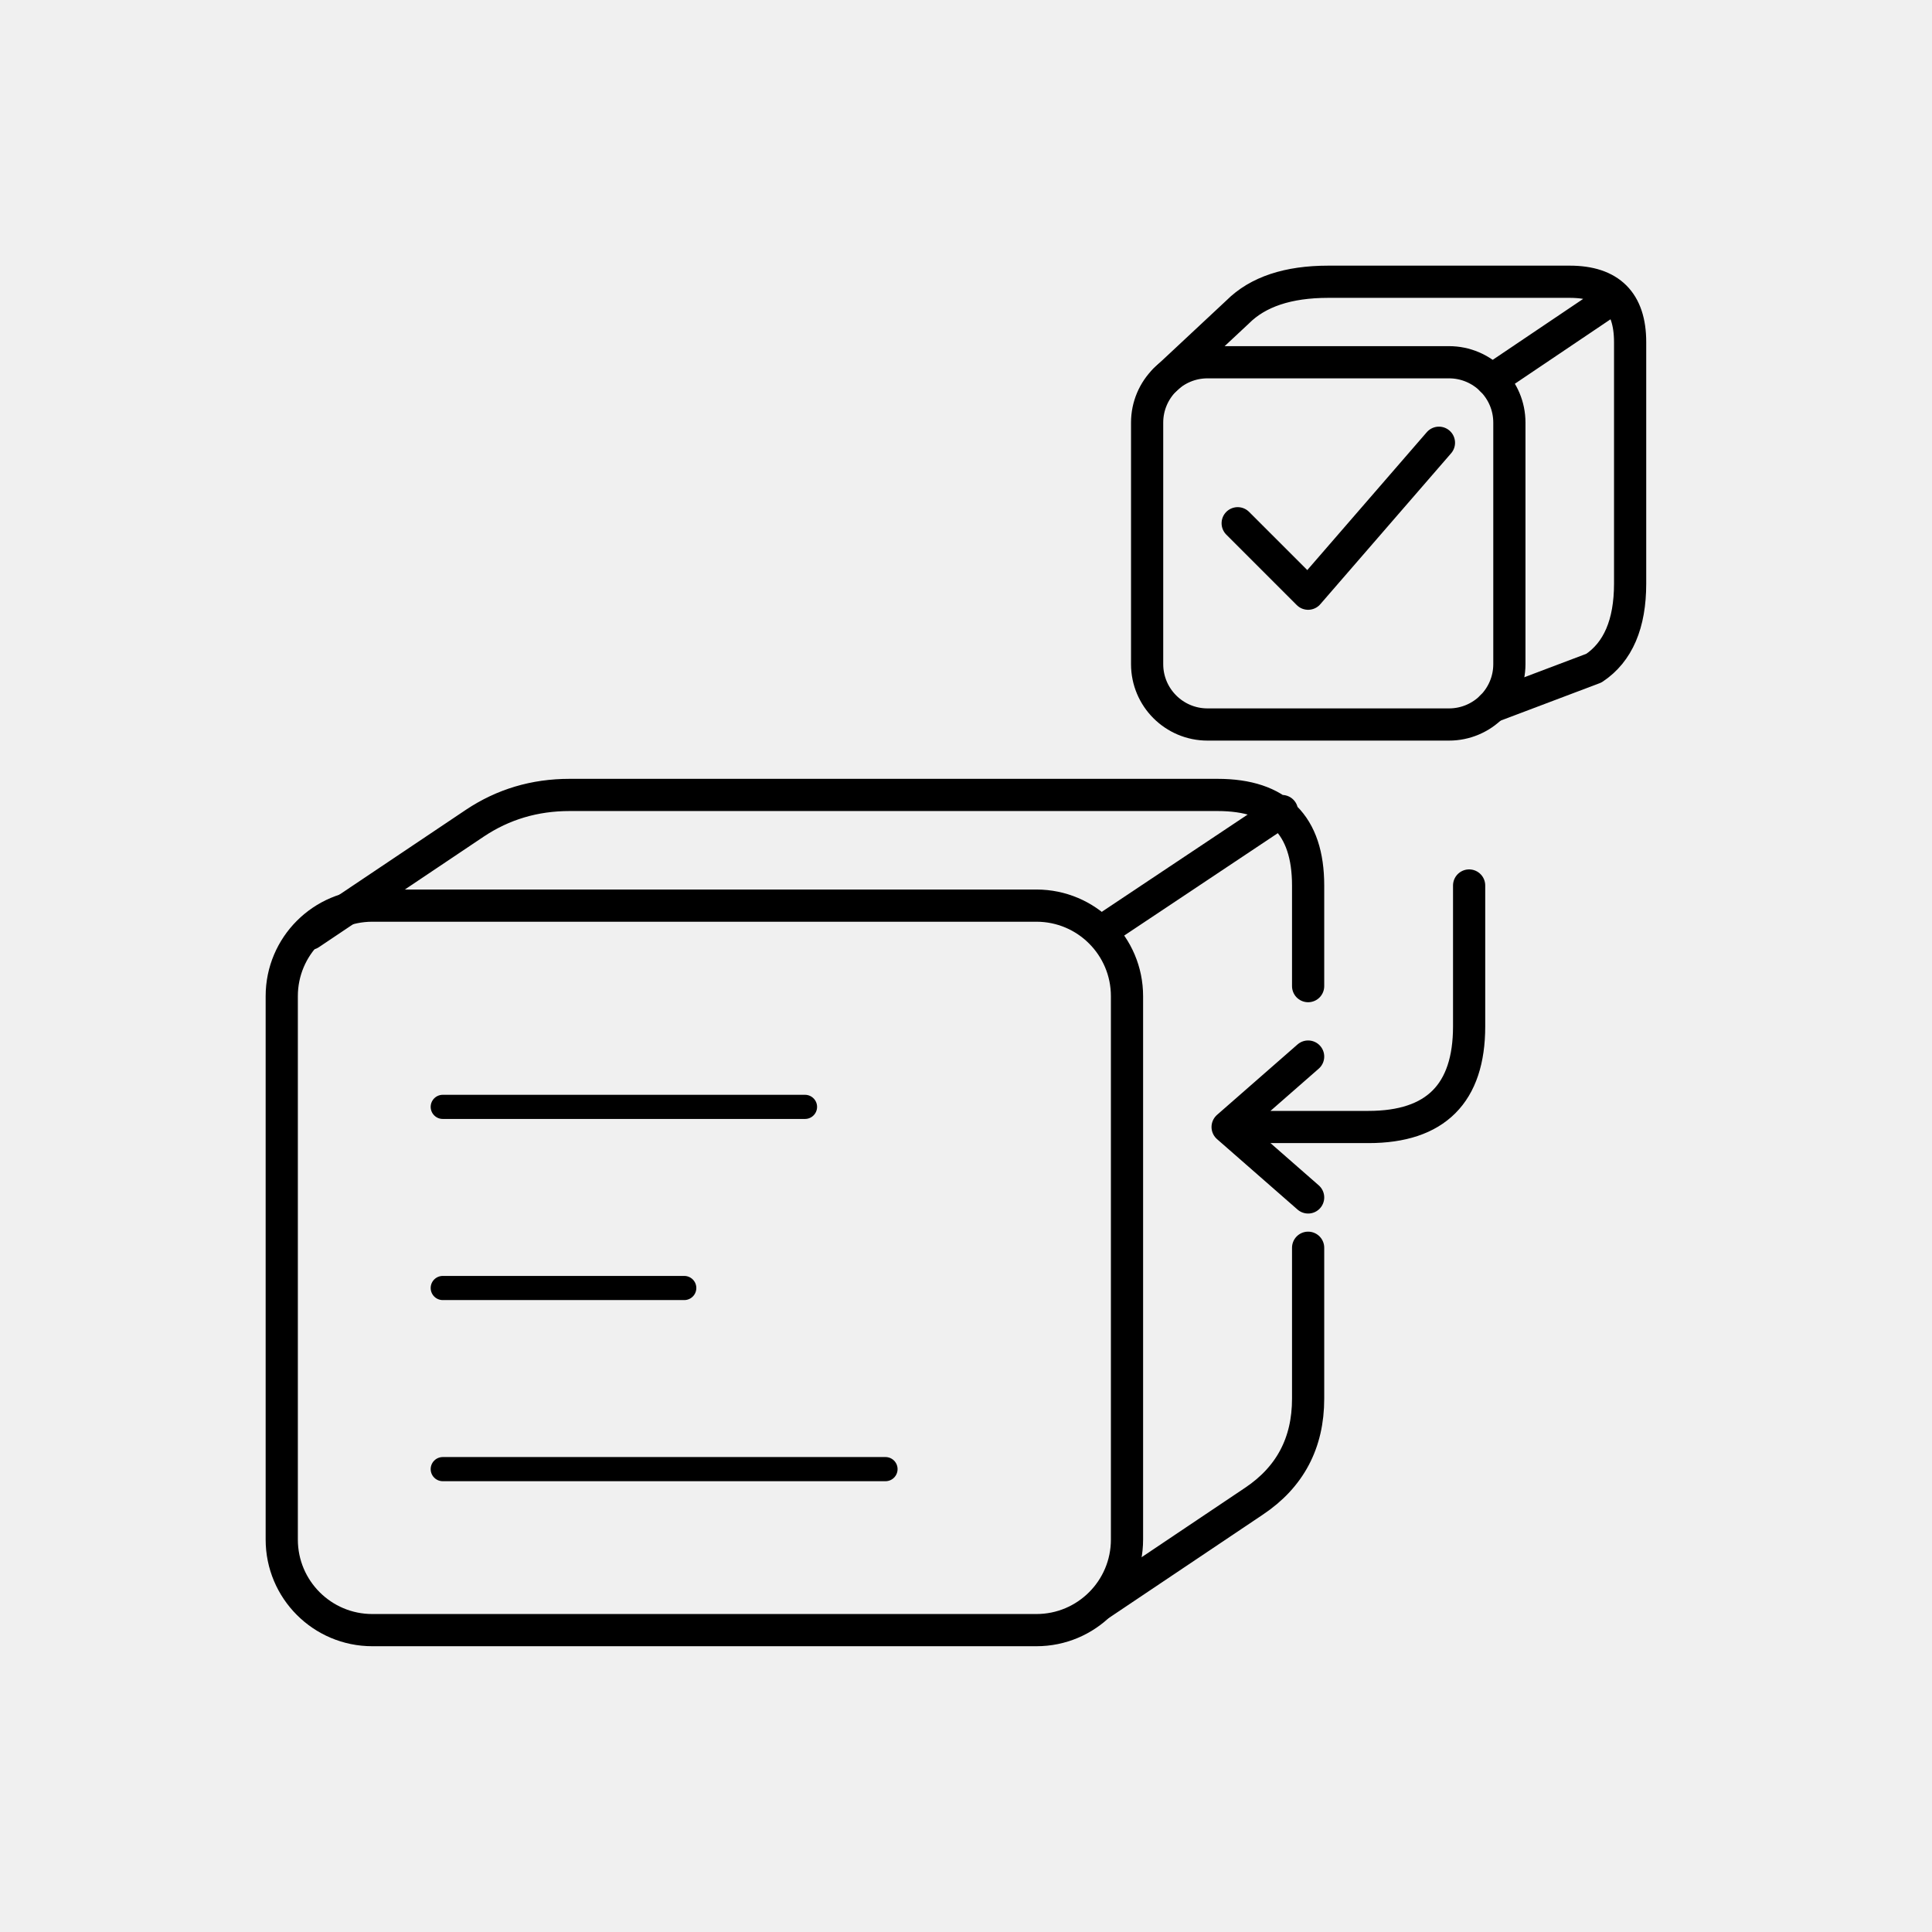
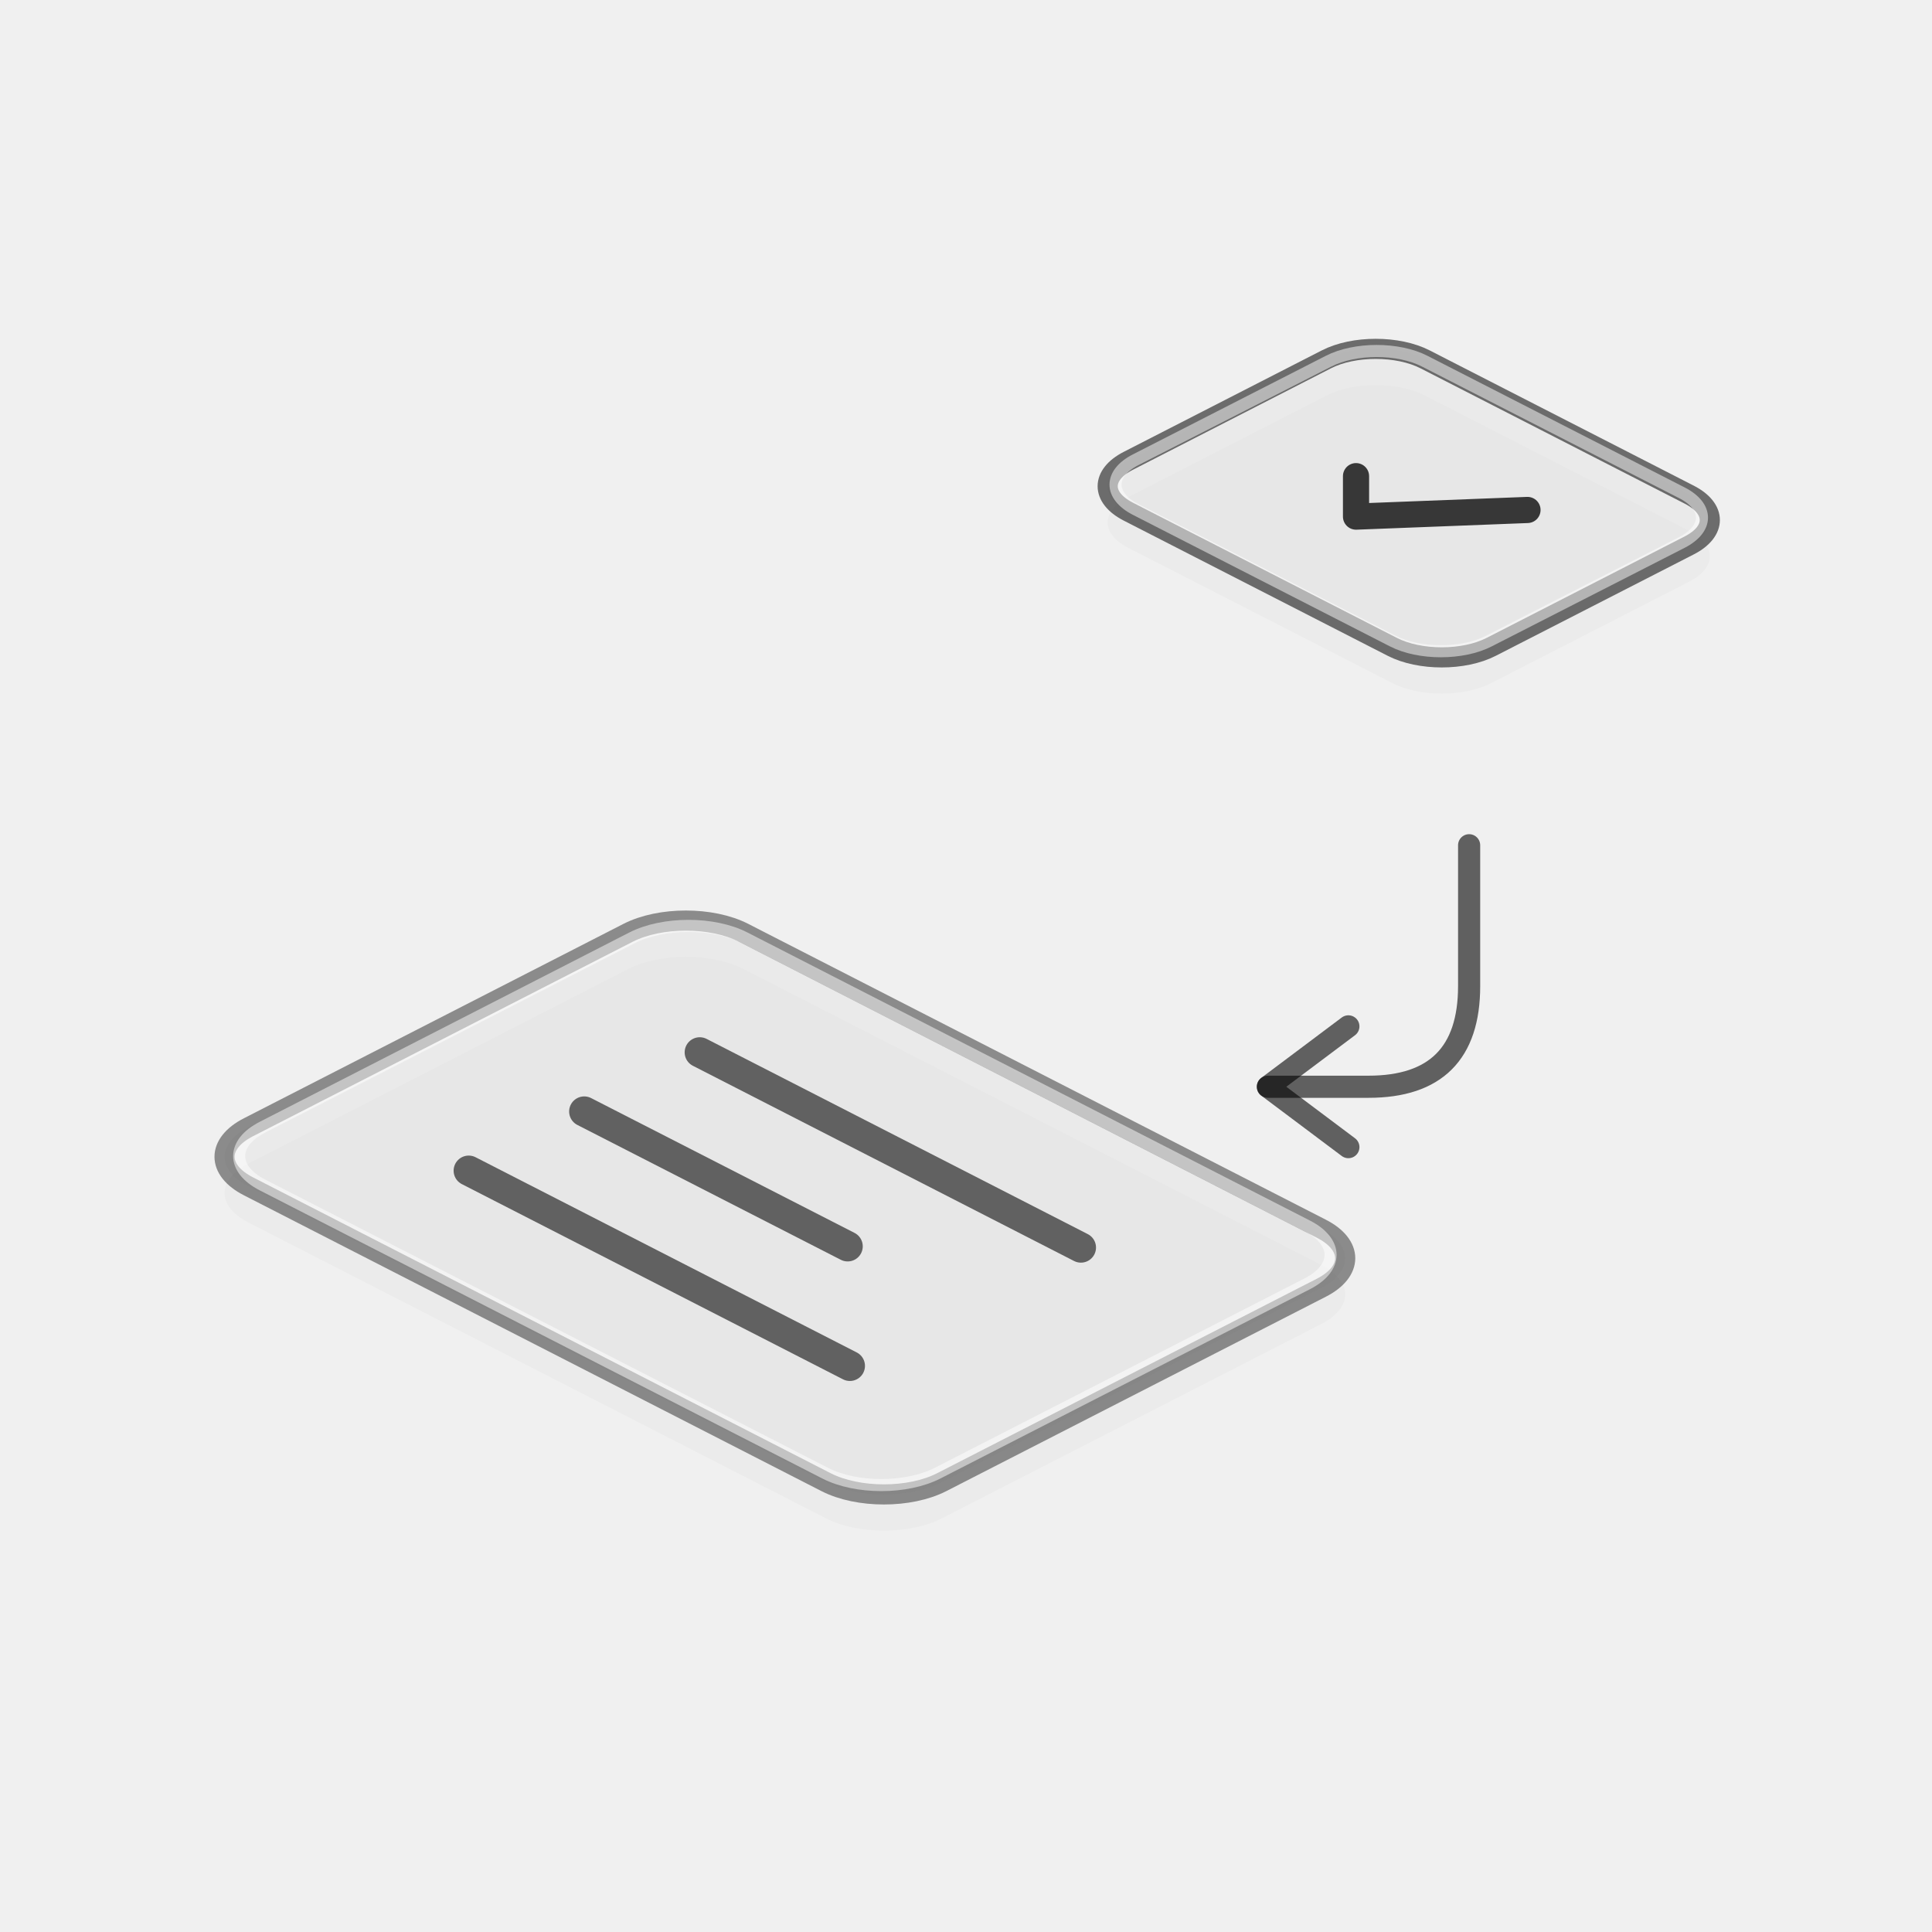
- <svg xmlns="http://www.w3.org/2000/svg" width="96" height="96" viewBox="0 0 96 96" fill="none" stroke="currentColor" stroke-width="1.6" stroke-linecap="round" stroke-linejoin="round">
-   <rect x="14" y="45" width="42" height="36" rx="4.5" />
-   <path d="M15.4 46.4 L23.6 40.9 Q25.7 39.5 28.3 39.5 L60.5 39.5 Q65 39.5 65 44 L65 49 M54.7 79.7 L62.3 74.6 Q65 72.8 65 69.5 L65 62 M54.7 46.3 L63.7 40.3" />
-   <path d="M22 55 L40 55 M22 64 L34 64 M22 73 L44 73" stroke-width="1.2" />
-   <rect x="57" y="18" width="18" height="18" rx="3" />
-   <path d="M57.88 18.88 L61.5 15.5 Q63 14 66 14 L78 14 Q81 14 81 17 L81 29 Q81 32 79.2 33.2 L74.12 35.12 M74.12 18.88 L80.25 14.75" />
-   <path d="M61.5 26 L65 29.5 L71.5 22" />
-   <path d="M73 44 L73 51 Q73 56 68 56 L61 56 M65 52.5 L61 56 L65 59.5" />
+ <svg xmlns="http://www.w3.org/2000/svg" width="96" height="96" viewBox="0 0 96 96" fill="none" stroke="currentColor" stroke-width="1" stroke-linecap="round" stroke-linejoin="round">
+   <path d="M36.95 48.15 L65.65 62.85 C67.24 63.66 67.24 64.98 65.65 65.79 L46.79 75.45 C45.2 76.26 42.64 76.26 41.05 75.45 L12.35 60.75 C10.76 59.94 10.76 58.62 12.35 57.81 L31.21 48.15 C32.8 47.34 35.36 47.34 36.95 48.15 Z" fill="currentColor" fill-opacity="0.02" stroke="none" />
+   <path d="M36.95 46.35 L65.65 61.05 C67.24 61.86 67.24 63.18 65.65 63.99 L46.79 73.65 C45.2 74.46 42.64 74.46 41.05 73.65 L12.35 58.95 C10.76 58.14 10.76 56.82 12.35 56.01 L31.21 46.35 C32.8 45.54 35.36 45.54 36.95 46.35 Z" fill="currentColor" fill-opacity="0.03" stroke="none" />
+   <path d="M36.95 46.35 L65.65 61.05 C67.24 61.86 67.24 63.18 65.65 63.99 L46.79 73.65 C45.2 74.46 42.64 74.46 41.05 73.65 L12.35 58.95 C10.76 58.14 10.76 56.82 12.35 56.01 L31.21 46.35 C32.8 45.54 35.36 45.54 36.95 46.35 Z" fill="white" fill-opacity="0.07" stroke="none" />
+   <path d="M36.95 46.35 L65.65 61.05 C67.24 61.86 67.24 63.18 65.65 63.99 L46.79 73.65 C45.2 74.46 42.64 74.46 41.05 73.65 L12.35 58.95 C10.76 58.14 10.76 56.82 12.35 56.01 L31.21 46.35 C32.8 45.54 35.36 45.54 36.95 46.35 Z" stroke-opacity="0.42" />
+   <path d="M37 46.6 L64.96 60.92 C66.5 61.71 66.5 63 64.96 63.79 L46.59 73.2 C45.04 73.99 42.54 73.99 41 73.2 L13.04 58.88 C11.5 58.09 11.5 56.8 13.04 56.01 L31.41 46.6 C32.96 45.81 35.46 45.81 37 46.6 Z" stroke="white" stroke-width="0.6" stroke-opacity="0.5" />
+   <path d="M34.77 52.29 L53.71 61.99" stroke-width="1.5" stroke-opacity="0.58" />
+   <path d="M29.03 55.23 L42.12 61.93" stroke-width="1.5" stroke-opacity="0.58" />
+   <path d="M23.29 58.17 L42.23 67.87" stroke-width="1.5" stroke-opacity="0.58" />
+   <path d="M70.82 19.66 L83.94 26.38 C85.3 27.08 85.3 28.2 83.94 28.9 L74.1 33.94 C72.74 34.64 70.54 34.64 69.18 33.94 L56.06 27.22 C54.7 26.52 54.7 25.4 56.06 24.7 L65.9 19.66 C67.26 18.96 69.46 18.96 70.82 19.66 Z" fill="currentColor" fill-opacity="0.02" stroke="none" />
+   <path d="M70.82 17.86 L83.94 24.58 C85.3 25.28 85.3 26.4 83.94 27.1 L74.1 32.14 C72.74 32.84 70.54 32.84 69.18 32.14 L56.06 25.42 C54.7 24.72 54.7 23.6 56.06 22.9 L65.9 17.86 C67.26 17.16 69.46 17.16 70.82 17.86 Z" fill="currentColor" fill-opacity="0.03" stroke="none" />
+   <path d="M70.82 17.86 L83.94 24.58 C85.3 25.28 85.3 26.4 83.94 27.1 L74.1 32.14 C72.74 32.84 70.54 32.84 69.18 32.14 L56.06 25.42 C54.7 24.72 54.7 23.6 56.06 22.9 L65.9 17.86 C67.26 17.16 69.46 17.16 70.82 17.86 Z" fill="white" fill-opacity="0.07" stroke="none" />
+   <path d="M70.82 17.86 L83.94 24.58 C85.3 25.28 85.3 26.4 83.94 27.1 L74.1 32.14 C72.74 32.84 70.54 32.84 69.18 32.14 L56.06 25.42 C54.7 24.72 54.7 23.6 56.06 22.9 L65.9 17.86 C67.26 17.16 69.46 17.16 70.82 17.86 Z" stroke-opacity="0.55" />
+   <path d="M70.8 17.95 L83.58 24.49 C84.9 25.17 84.9 26.27 83.58 26.95 L73.99 31.85 C72.67 32.53 70.52 32.53 69.2 31.85 L56.42 25.31 C55.1 24.63 55.1 23.53 56.42 22.85 L66.01 17.95 C67.33 17.27 69.48 17.27 70.8 17.95 Z" stroke="white" stroke-width="0.6" stroke-opacity="0.5" />
+   <path d="M67.38 23.66 L67.38 25.67 L75.9 25.34" stroke-width="1.3" stroke-opacity="0.76" />
+   <path d="M73 42 L73 49 Q73 54 68 54 L63 54" stroke-width="1.1" stroke-opacity="0.6" />
+   <path d="M67 51 L63 54 L67 57" stroke-width="1.1" stroke-opacity="0.6" />
</svg>
